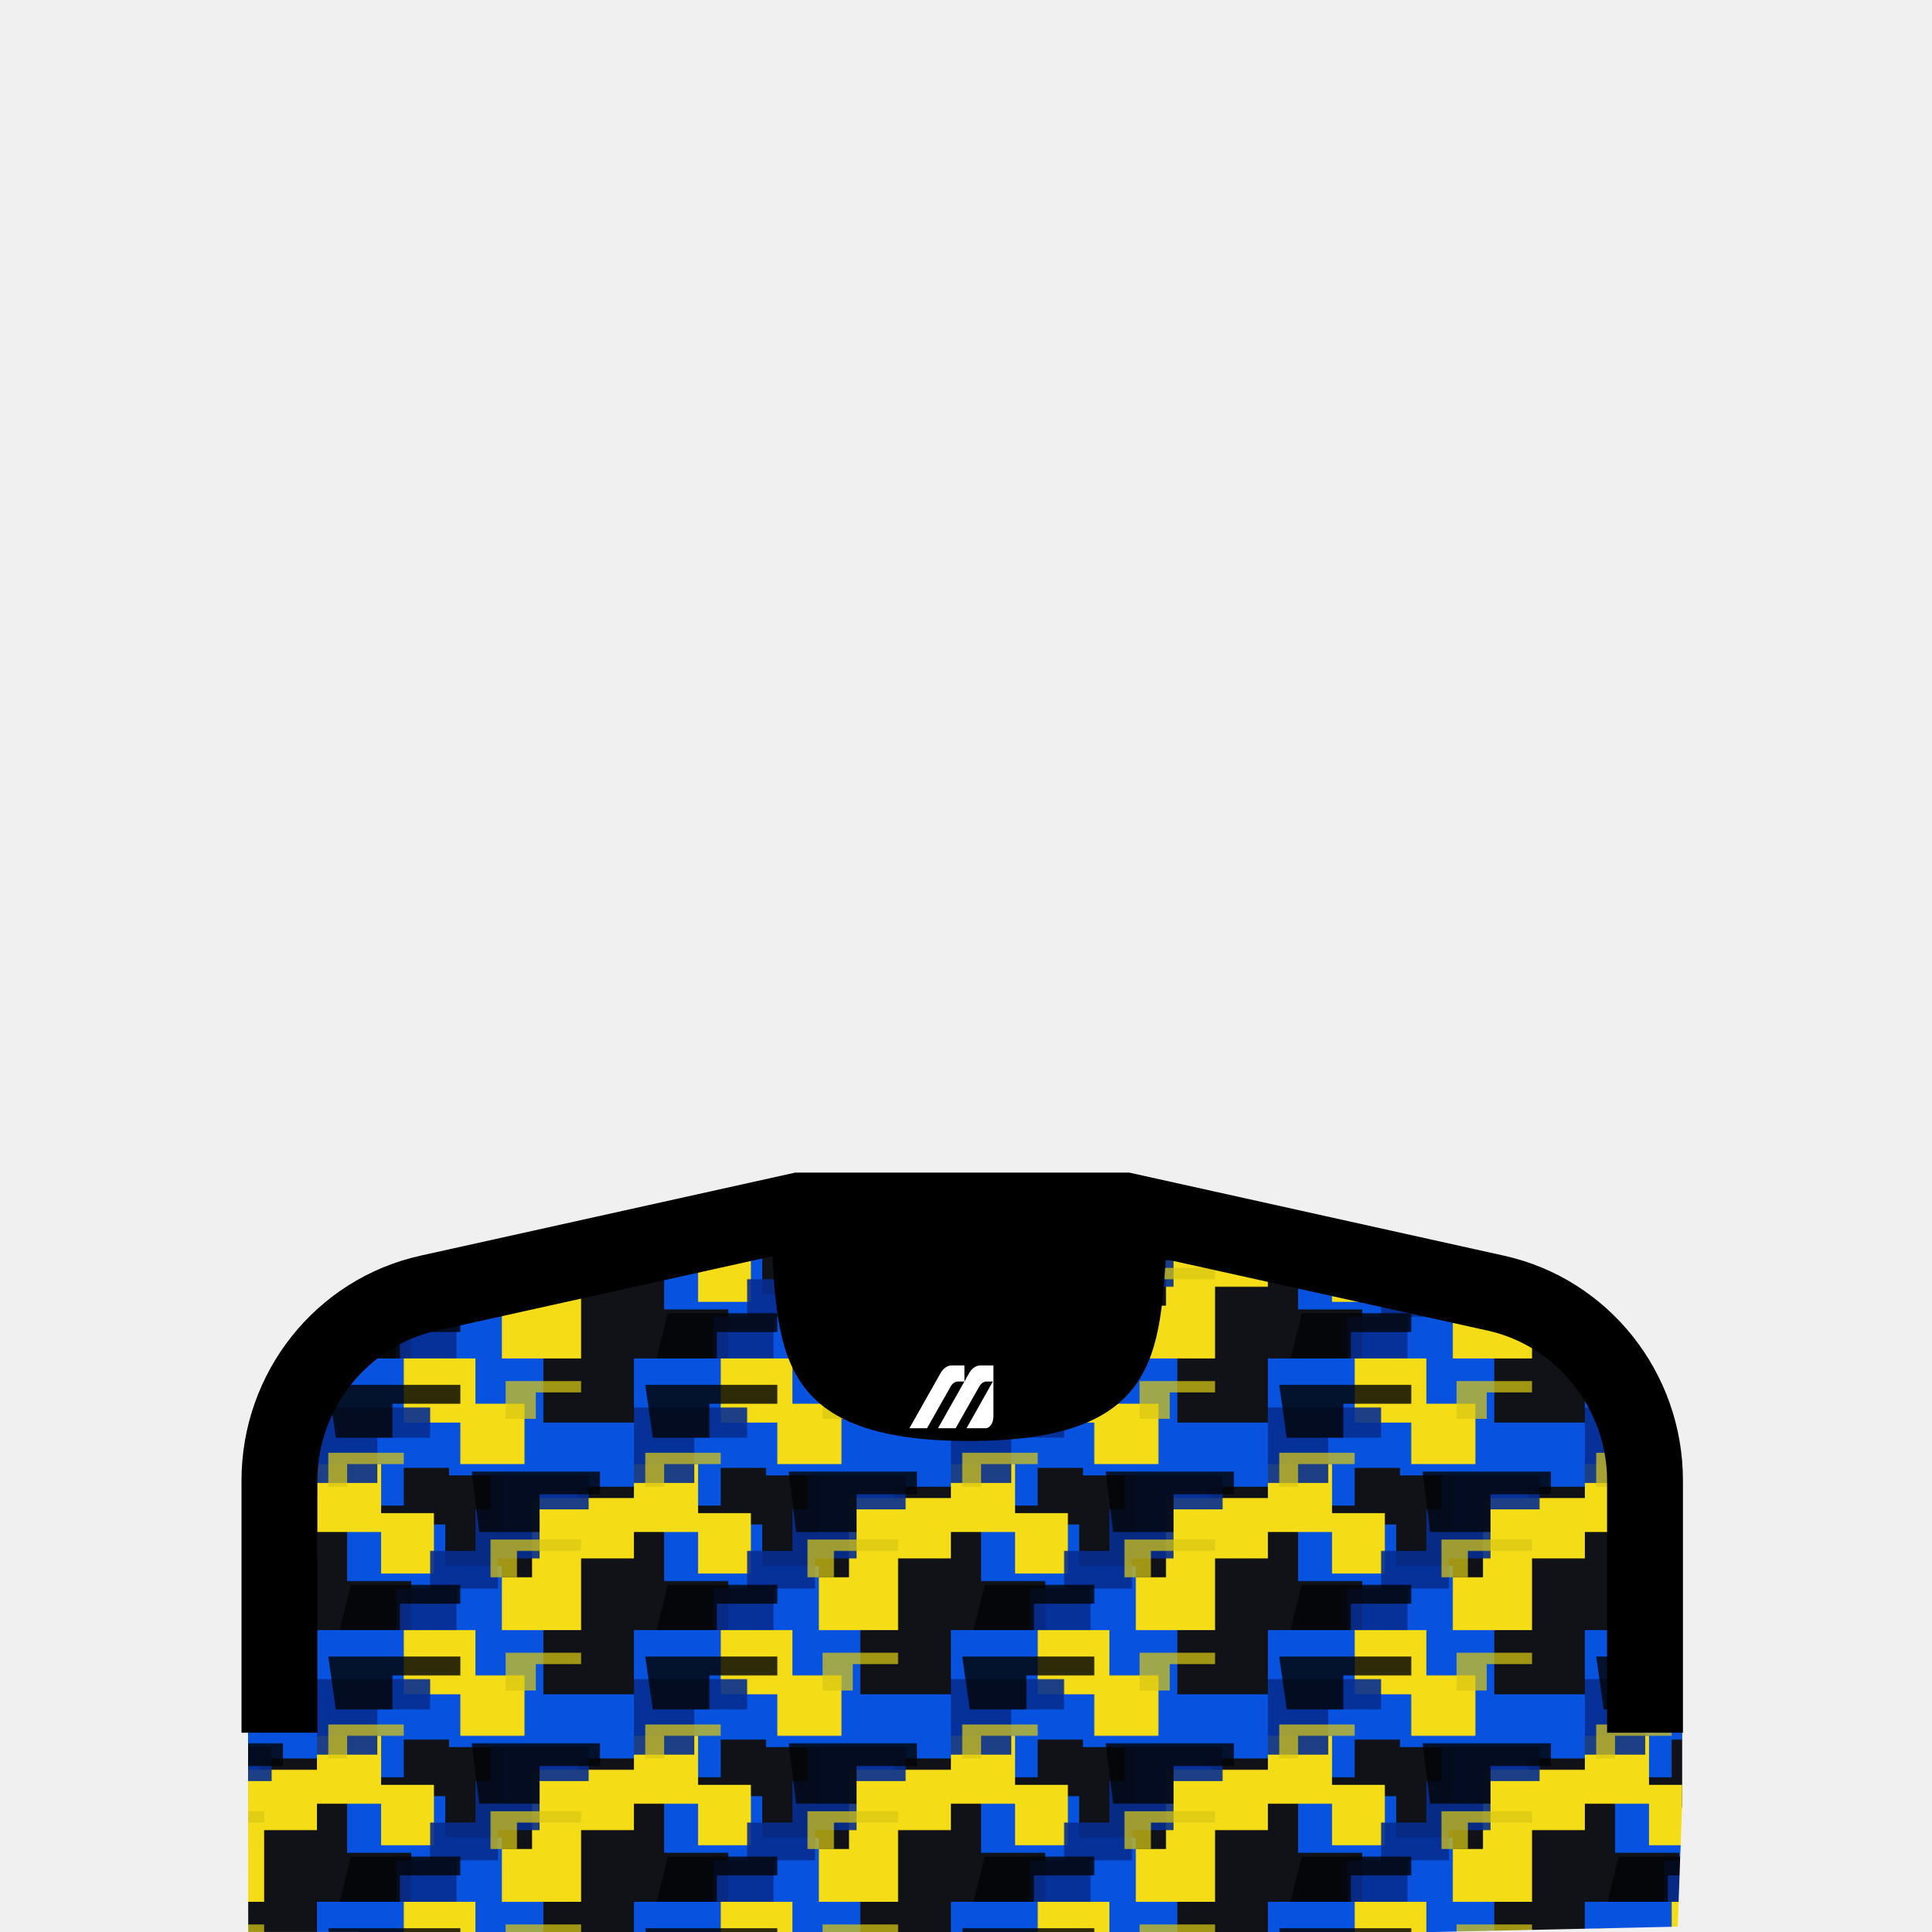
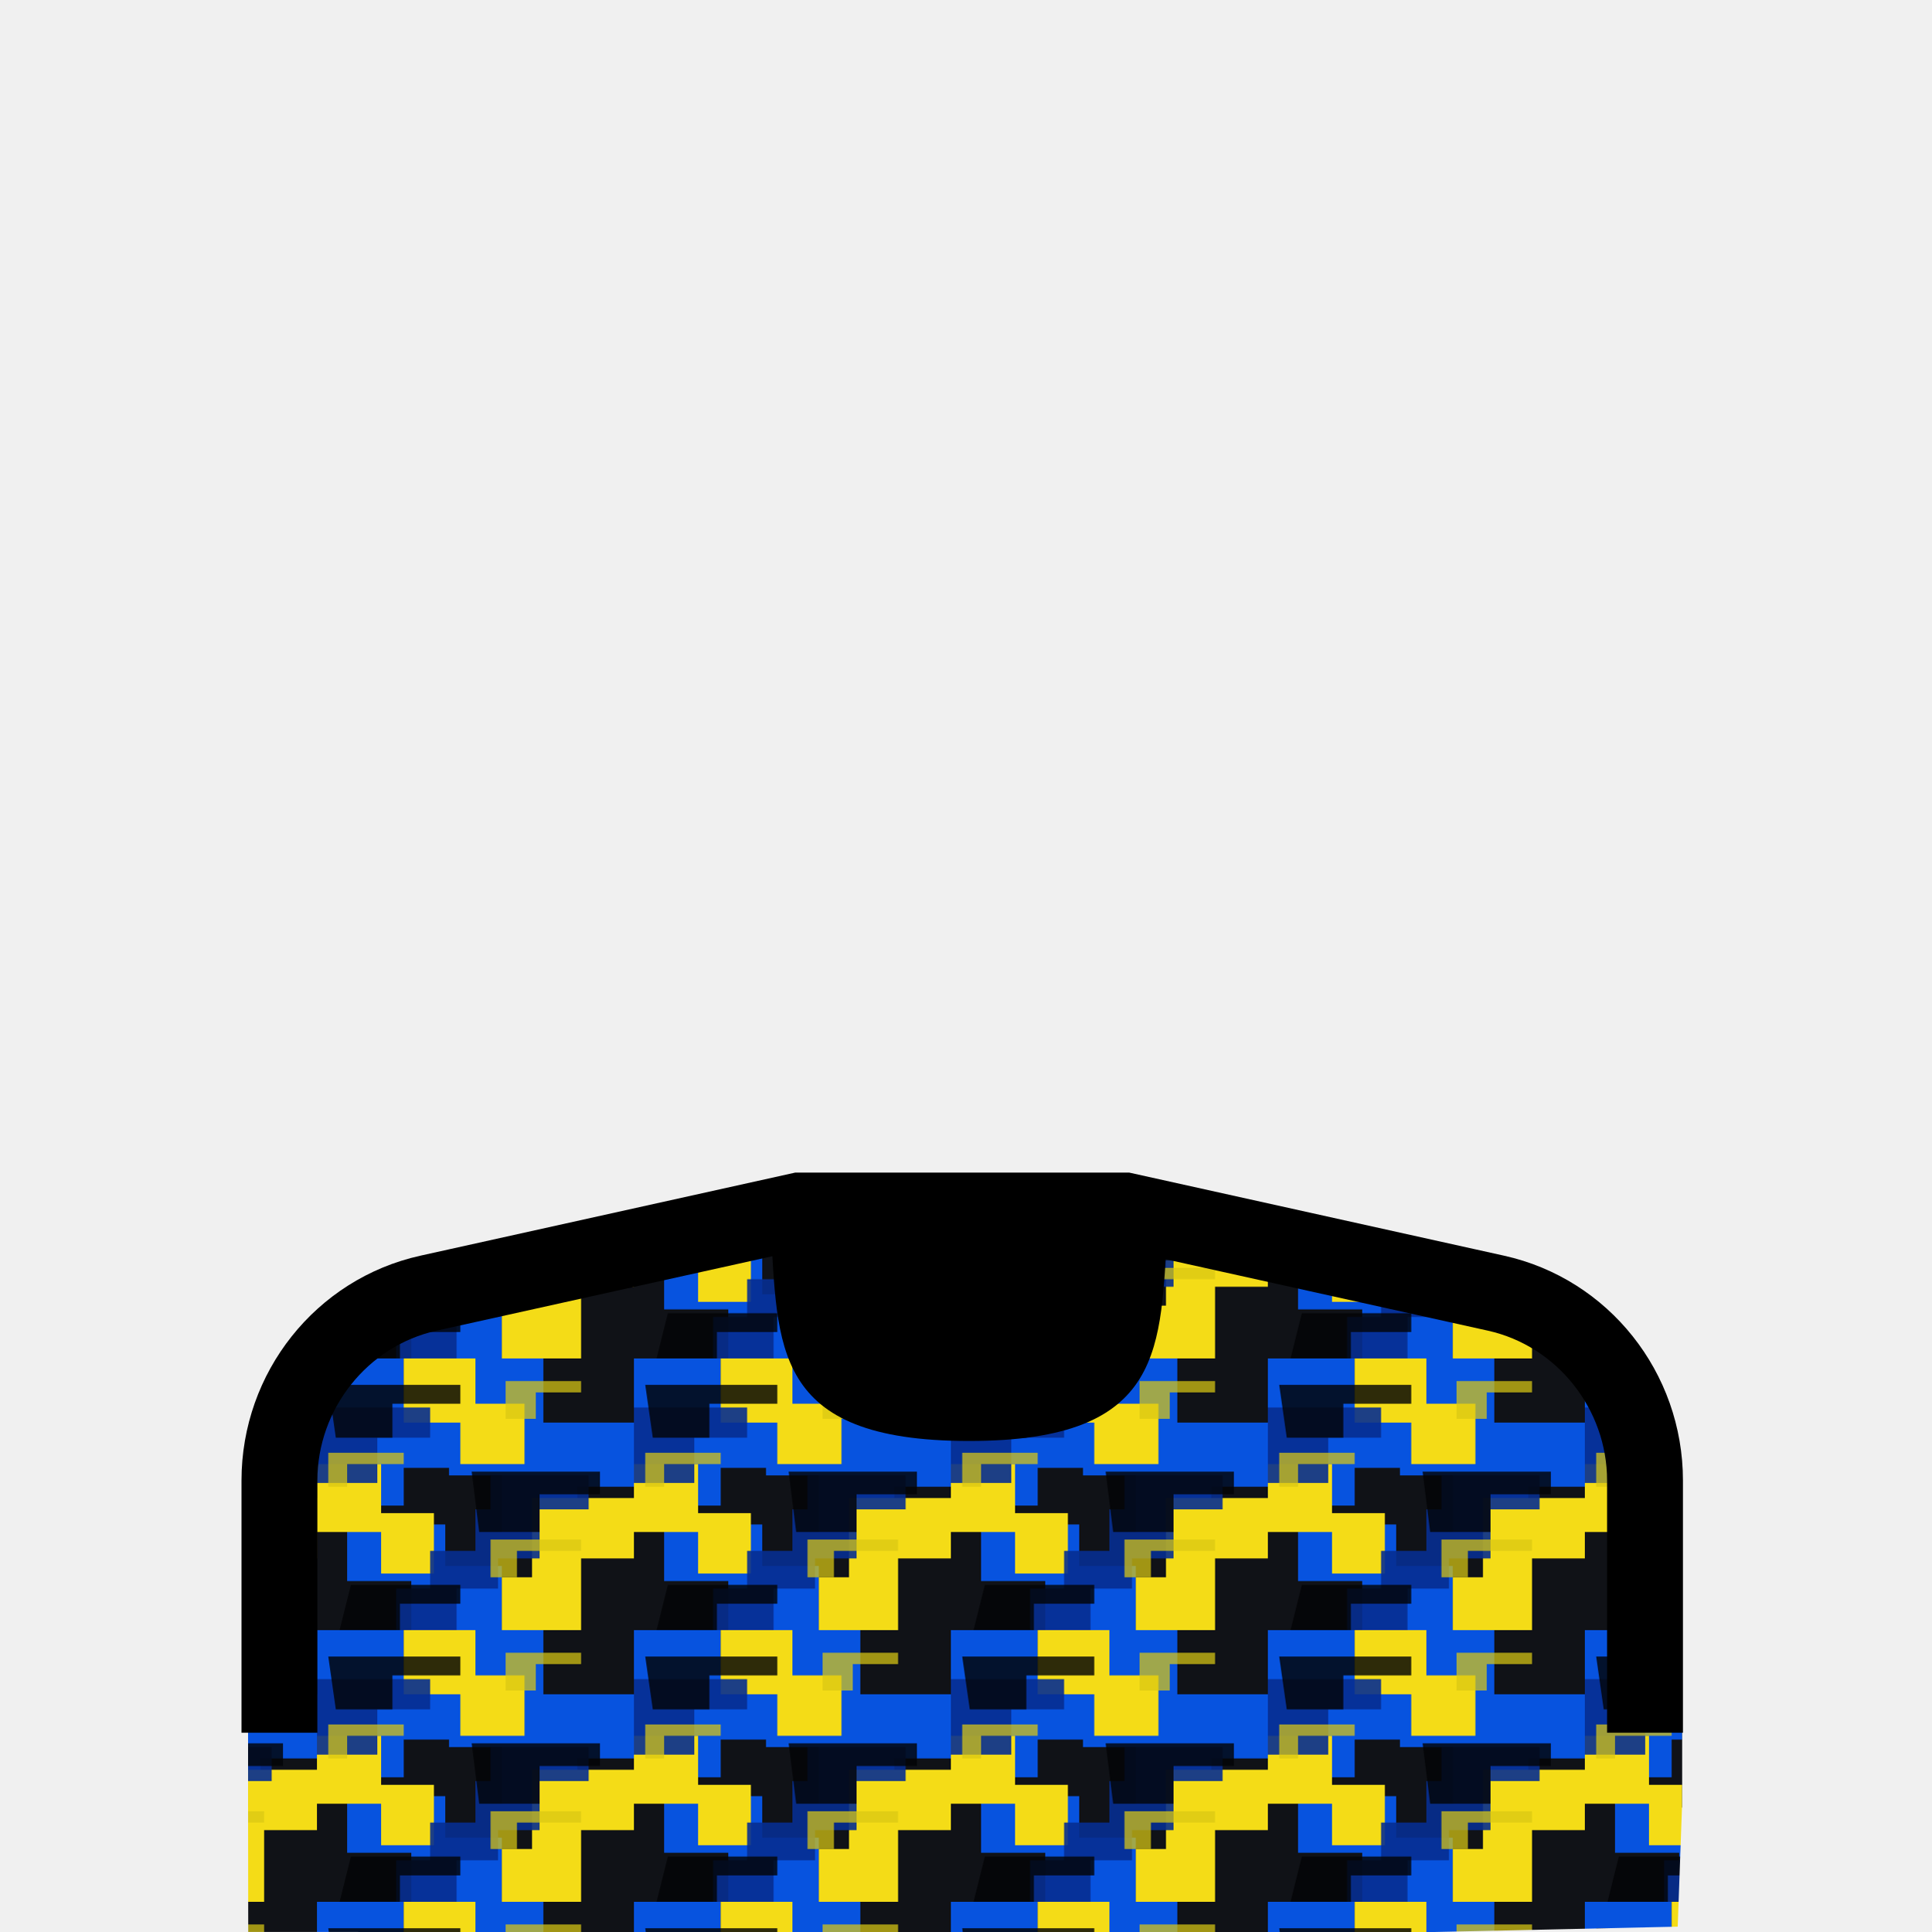
<svg xmlns="http://www.w3.org/2000/svg" width="512" height="512">
  <defs>
    <clipPath id="1995gk-shirt-clip">
      <path d="M 255.742 313.009 L 299.742 313.009 L 398.588 334.674 C 426.121 340.709 445.742 365.095 445.742 393.283 L 445.742 479.009 L 444.612 510.582 L 379.742 512.009 L 255.742 512.009 L 131.742 512.009 L 65.784 511.981 L 65.742 479.009 L 65.742 393.283 C 65.742 365.096 85.363 340.709 112.896 334.674 L 211.742 313.009 L 255.742 313.009 Z" />
    </clipPath>
    <pattern id="1995gk-digital-camo" width="84" height="72" patternUnits="userSpaceOnUse">
      <rect width="84" height="72" fill="#101217" id="svg_29" />
      <path fill="#0753df" d="m0,0l23,0l0,11l15,0l0,18l-15,0l0,10l-23,0l0,-39zm42,0l18,0l0,17l24,0l0,17l-15,0l0,12l-20,0l0,-15l-14,0l0,-16l7,0l0,-15zm-34,44l26,0l0,11l15,0l0,17l-24,0l0,-13l-17,0l0,-15z" id="svg_30" />
      <path fill="#f4dc17" d="m23,0l19,0l0,12l13,0l0,16l-17,0l0,-11l-15,0l0,-17zm34,37l27,0l0,16l-14,0l0,19l-21,0l0,-14l8,0l0,-21zm-57,-9l17,0l0,13l14,0l0,16l-14,0l0,-11l-17,0l0,-18z" id="svg_31" />
      <path fill="#062d91" d="m0,13l30,0l0,8l-14,0l0,12l-16,0l0,-20zm46,18l26,0l0,9l-13,0l0,13l-17,0l0,-13l4,0l0,-9zm-16,20l18,0l0,10l-11,0l0,11l-16,0l0,-11l9,0l0,-10z" opacity="0.9" id="svg_32" />
      <path fill="#030406" d="m3,7l35,0l0,5l-18,0l0,9l-15,0l-2,-14zm38,23l34,0l0,6l-16,0l0,10l-16,0l-2,-16zm-32,30l29,0l0,5l-16,0l0,7l-16,0l3,-12z" opacity="0.82" id="svg_33" />
      <path fill="#d9c813" d="m3,25l20,0l0,3l-15,0l0,6l-5,0l0,-9zm43,23l24,0l0,3l-17,0l0,7l-7,0l0,-10zm4,-42l20,0l0,3l-12,0l0,7l-8,0l0,-10z" opacity="0.72" id="svg_34" />
    </pattern>
  </defs>
  <g id="shirt">
    <path fill="#101217" d="m255.742,313.009l44,0l98.846,21.665c27.533,6.035 47.154,30.421 47.154,58.609l0,85.726l-66,0l0,33l-248,0l0,-33l-66,0l0,-85.726c0,-28.188 19.621,-52.574 47.154,-58.609l98.846,-21.665l44,0z" id="svg_37" />
    <g clip-path="url(#1995gk-shirt-clip)" id="svg_43">
      <rect x="56" y="313" width="400" height="199" fill="url(#1995gk-digital-camo)" id="svg_44" />
    </g>
  </g>
  <g id="shoulders">
    <path fill="#000" d="m398.598,332.772l-99.366,-22.028l-44.232,0l-44.232,0l-99.366,22.028c-27.678,6.136 -47.402,30.931 -47.402,59.591l0,66.827l20.105,0l0,-66.827c0,-18.961 13.291,-35.668 31.601,-39.728l97.239,-21.556l84.108,0l97.239,21.556c18.311,4.059 31.601,20.767 31.601,39.728l0,66.827l20.105,0l0,-66.827c0,-28.66 -19.724,-53.455 -47.402,-59.591l0,0z" stroke="null" />
  </g>
  <g stroke="null" id="collar">
    <path stroke="null" d="m290.981,320.127l-68.322,0l-18.462,4.733c2.075,31.843 0.031,57.016 52.623,57.016s50.548,-25.173 52.623,-57.016l-18.462,-4.733l-0,0z" fill="#000" id="svg_45" />
  </g>
  <use href="#wirral" fill="#fff" />
-   <g id="kitmaker" transform="matrix(0.221455 0 0 -0.324804 61.8187 350.735)">
-     <path id="svg_52" fill="#fff" fill-rule="nonzero" d="m894.126,-34.214c-5.469,0 -10.354,-2.49 -13.588,-6.398l-37.212,-44.878l21.115,0l28.229,34.022c2.119,2.523 5.286,4.131 8.855,4.131l7.447,0l-31.506,-38.153l22.646,0c5.282,0 9.522,4.279 9.522,9.555l0,41.721l-15.508,0z" />
-     <path fill="#fff" fill-rule="nonzero" d="m846.319,-40.613l-37.204,-44.878l21.1,0l28.227,34.023c2.121,2.522 5.3,4.13 8.847,4.13l7.682,0l0,13.123l-15.073,0c-5.463,0 -10.358,-2.49 -13.579,-6.398" id="path3384" />
-   </g>
+   <use href="#mizuno" fill="#fff" x="73" y="-12" />
  <use x="-90" y="21" href="#full-crest" />
</svg>
